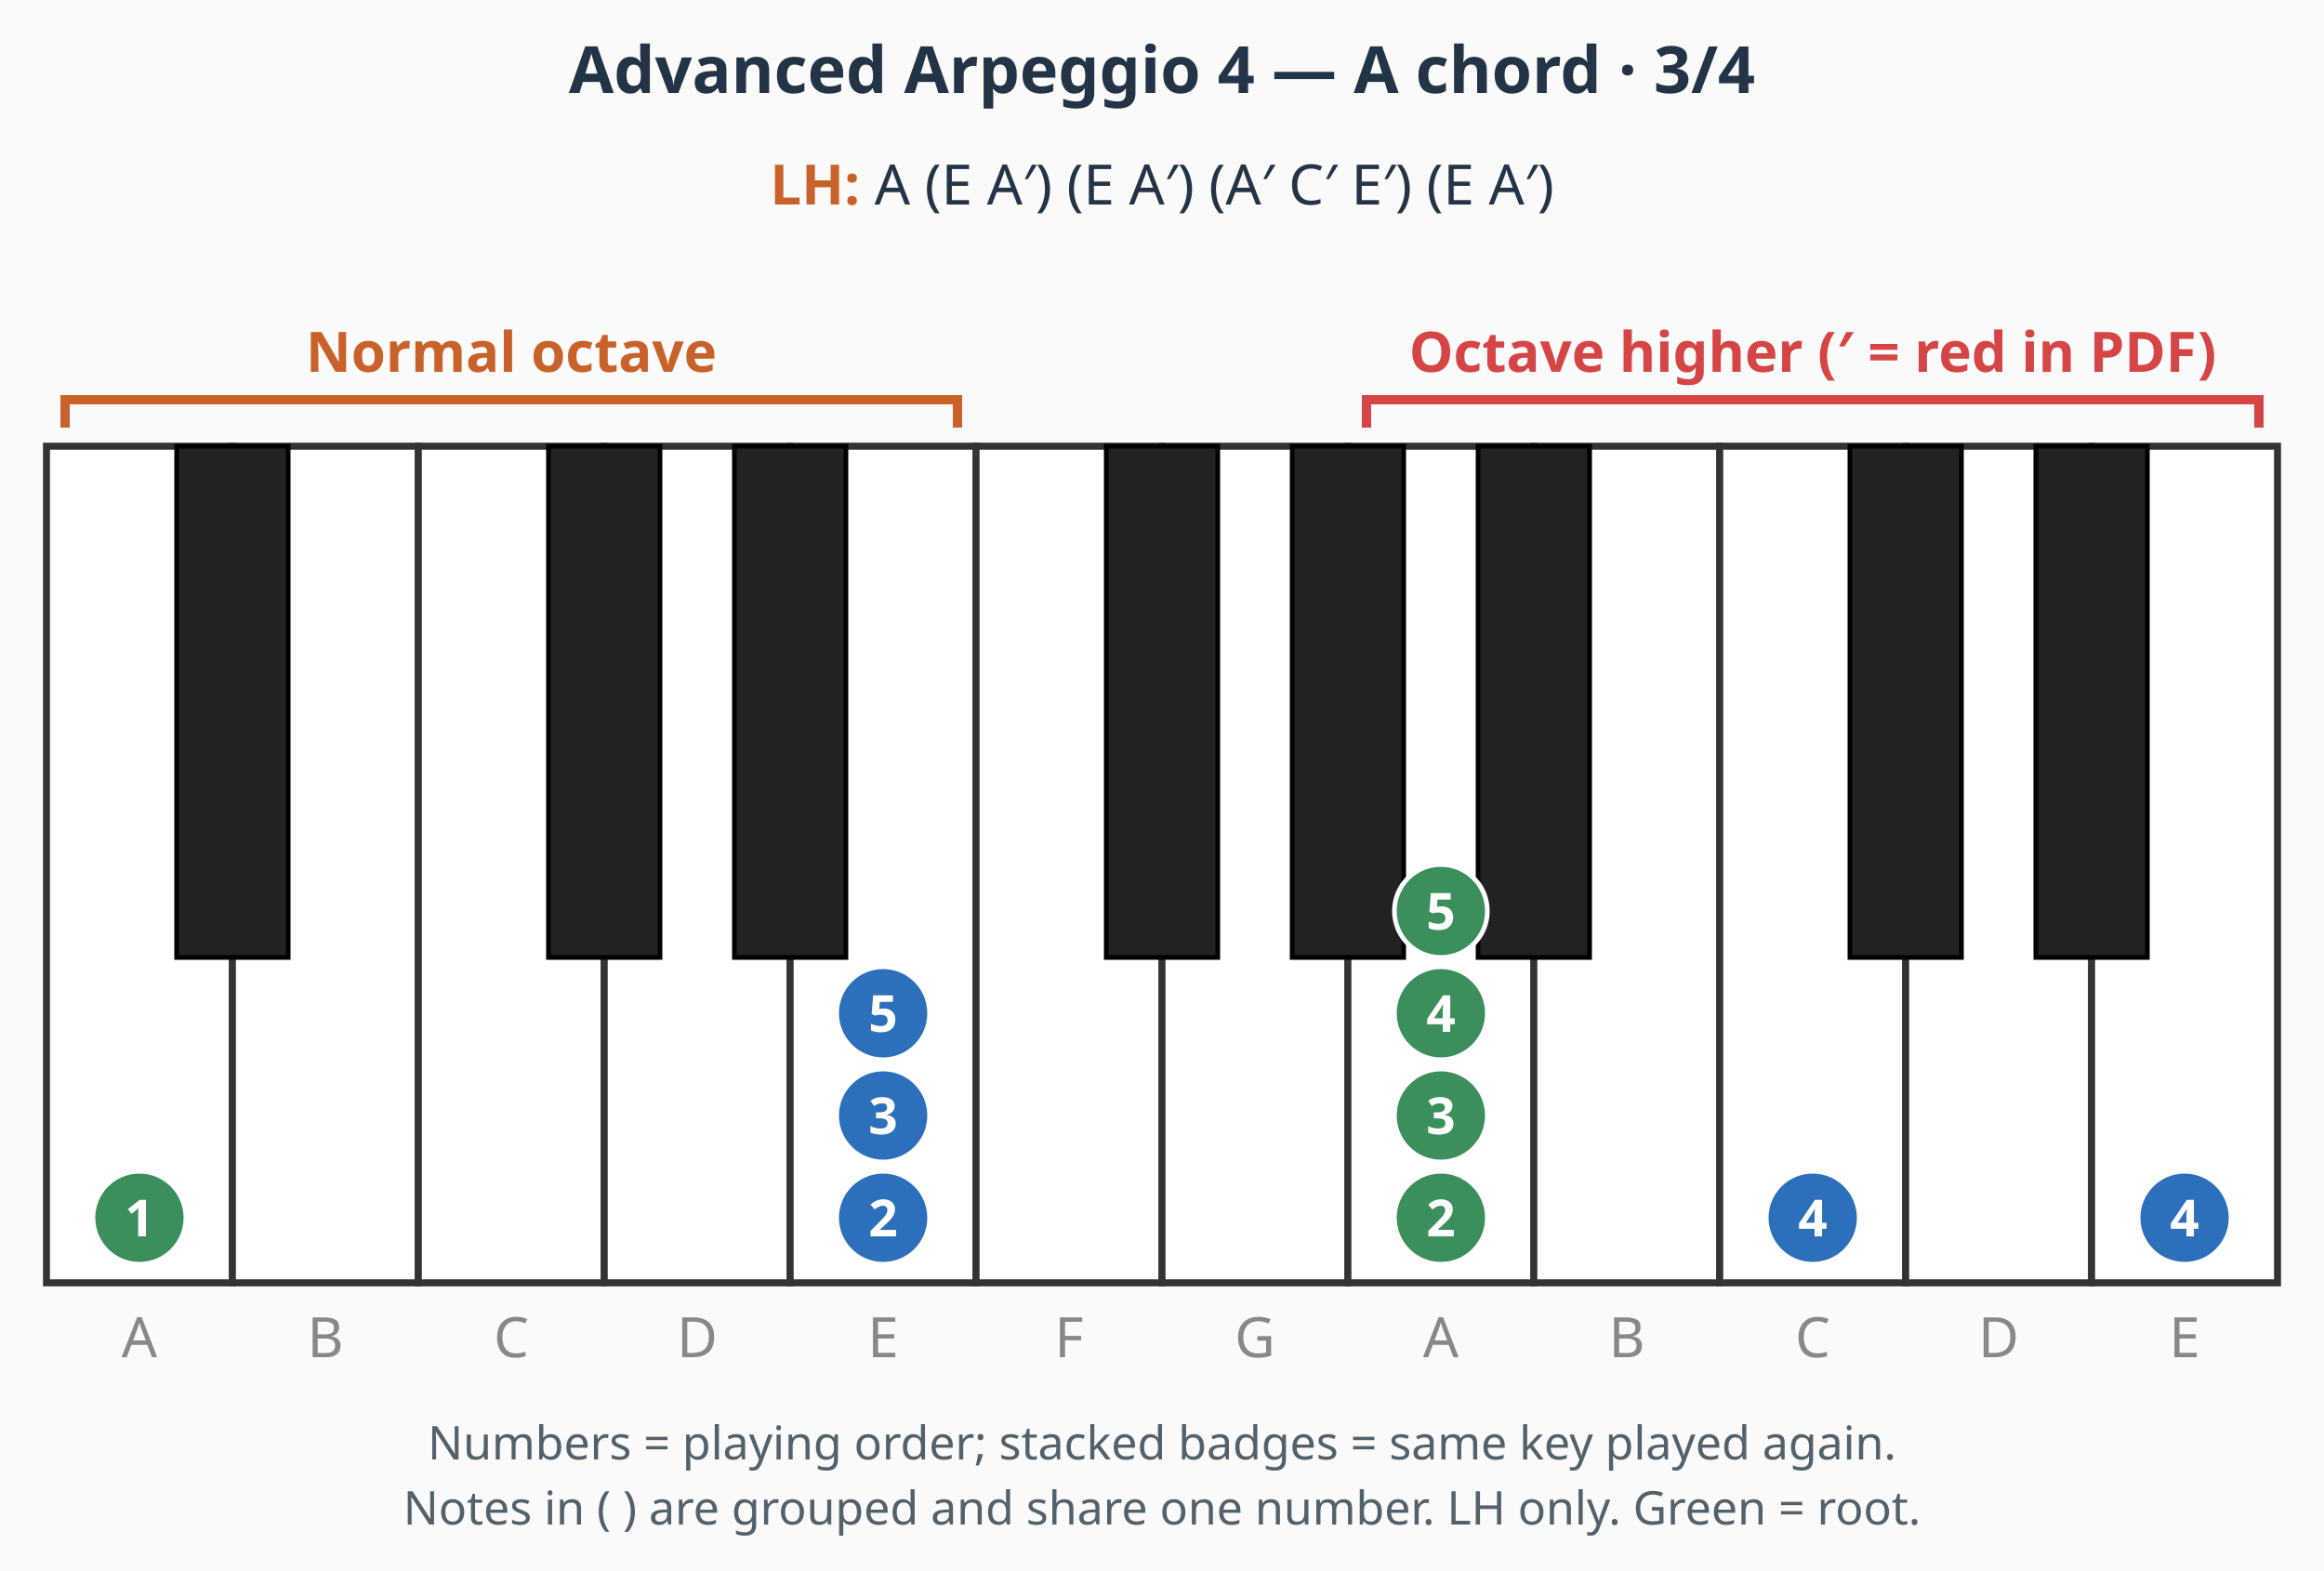
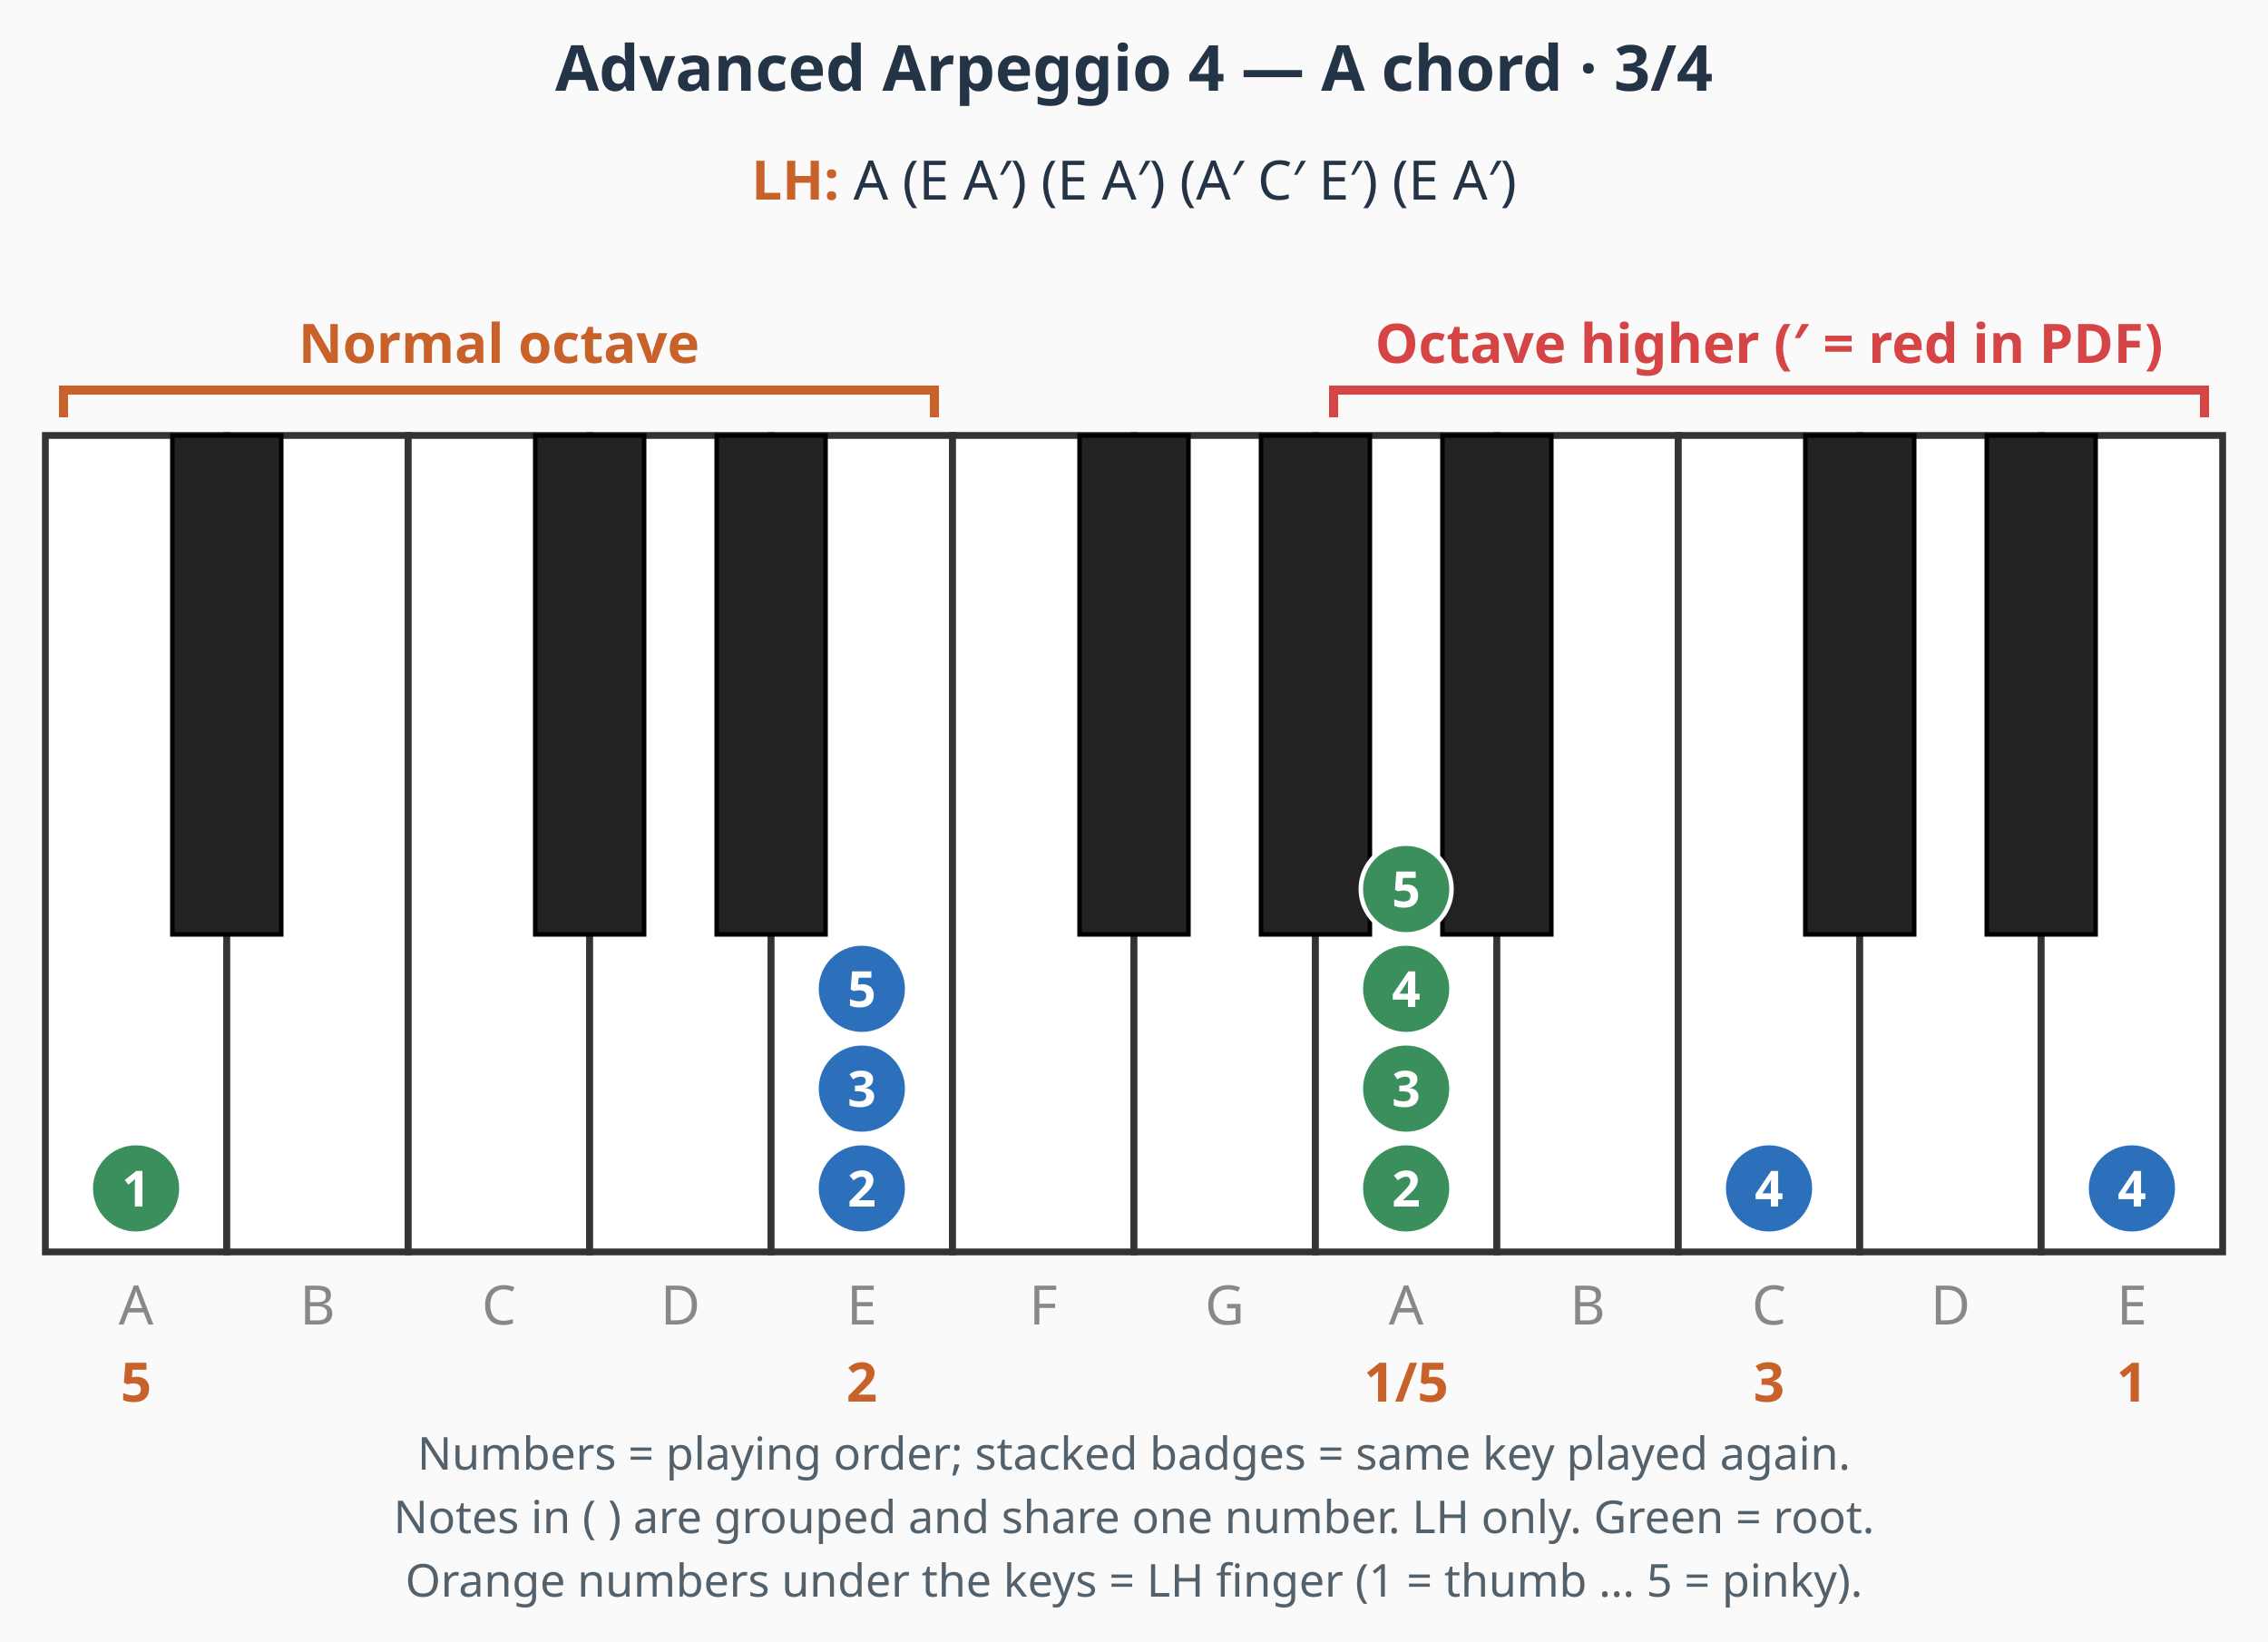
- <svg xmlns="http://www.w3.org/2000/svg" viewBox="0 0 500 338" font-family="sans-serif">
-   <rect width="500" height="338" fill="#fafafa" />
+ <svg xmlns="http://www.w3.org/2000/svg" viewBox="0 0 500 362" font-family="sans-serif">
+   <rect width="500" height="362" fill="#fafafa" />
  <text x="250" y="20" text-anchor="middle" font-size="14" font-weight="bold" fill="#243447">Advanced Arpeggio 4 — A chord · 3/4</text>
  <text x="250" y="44" text-anchor="middle" font-size="12" fill="#243447">
    <tspan fill="#c9622a" font-weight="bold">LH:</tspan> A (E A′) (E A′) (A′ C′ E′) (E A′)</text>
  <path d="M14 92 V86 H206 V92" fill="none" stroke="#c9622a" stroke-width="2" />
  <text x="110" y="80" text-anchor="middle" font-size="12" font-weight="bold" fill="#c9622a">Normal octave</text>
  <path d="M294 92 V86 H486 V92" fill="none" stroke="#d64545" stroke-width="2" />
  <text x="390" y="80" text-anchor="middle" font-size="12" font-weight="bold" fill="#d64545">Octave higher (′ = red in PDF)</text>
  <g transform="translate(0,96)">
    <g stroke="#333" stroke-width="1.5">
      <rect x="10" y="0" width="40" height="180" fill="#ffffff" />
      <rect x="50" y="0" width="40" height="180" fill="#ffffff" />
      <rect x="90" y="0" width="40" height="180" fill="#ffffff" />
      <rect x="130" y="0" width="40" height="180" fill="#ffffff" />
      <rect x="170" y="0" width="40" height="180" fill="#ffffff" />
      <rect x="210" y="0" width="40" height="180" fill="#ffffff" />
      <rect x="250" y="0" width="40" height="180" fill="#ffffff" />
      <rect x="290" y="0" width="40" height="180" fill="#ffffff" />
      <rect x="330" y="0" width="40" height="180" fill="#ffffff" />
      <rect x="370" y="0" width="40" height="180" fill="#ffffff" />
      <rect x="410" y="0" width="40" height="180" fill="#ffffff" />
      <rect x="450" y="0" width="40" height="180" fill="#ffffff" />
    </g>
    <g stroke="#000" stroke-width="1" fill="#222222">
      <rect x="38" y="0" width="24" height="110" />
      <rect x="118" y="0" width="24" height="110" />
      <rect x="158" y="0" width="24" height="110" />
      <rect x="238" y="0" width="24" height="110" />
      <rect x="278" y="0" width="24" height="110" />
      <rect x="318" y="0" width="24" height="110" />
      <rect x="398" y="0" width="24" height="110" />
      <rect x="438" y="0" width="24" height="110" />
    </g>
    <g>
      <circle cx="30" cy="166" r="10" fill="#3a8f5c" stroke="#ffffff" stroke-width="1" />
      <circle cx="190" cy="166" r="10" fill="#2c6fbb" stroke="#ffffff" stroke-width="1" />
      <circle cx="190" cy="144" r="10" fill="#2c6fbb" stroke="#ffffff" stroke-width="1" />
      <circle cx="190" cy="122" r="10" fill="#2c6fbb" stroke="#ffffff" stroke-width="1" />
      <circle cx="310" cy="166" r="10" fill="#3a8f5c" stroke="#ffffff" stroke-width="1" />
      <circle cx="310" cy="144" r="10" fill="#3a8f5c" stroke="#ffffff" stroke-width="1" />
      <circle cx="310" cy="122" r="10" fill="#3a8f5c" stroke="#ffffff" stroke-width="1" />
      <circle cx="310" cy="100" r="10" fill="#3a8f5c" stroke="#ffffff" stroke-width="1" />
      <circle cx="390" cy="166" r="10" fill="#2c6fbb" stroke="#ffffff" stroke-width="1" />
      <circle cx="470" cy="166" r="10" fill="#2c6fbb" stroke="#ffffff" stroke-width="1" />
    </g>
    <g fill="#ffffff" font-size="11" font-weight="bold" text-anchor="middle">
      <text x="30" y="170">1</text>
      <text x="190" y="170">2</text>
      <text x="190" y="148">3</text>
      <text x="190" y="126">5</text>
      <text x="310" y="170">2</text>
      <text x="310" y="148">3</text>
      <text x="310" y="126">4</text>
      <text x="310" y="104">5</text>
      <text x="390" y="170">4</text>
      <text x="470" y="170">4</text>
    </g>
    <g fill="#888" font-size="12" text-anchor="middle">
      <text x="30" y="196">A</text>
      <text x="70" y="196">B</text>
      <text x="110" y="196">C</text>
      <text x="150" y="196">D</text>
      <text x="190" y="196">E</text>
      <text x="230" y="196">F</text>
      <text x="270" y="196">G</text>
      <text x="310" y="196">A</text>
      <text x="350" y="196">B</text>
      <text x="390" y="196">C</text>
      <text x="430" y="196">D</text>
      <text x="470" y="196">E</text>
    </g>
+     <g font-size="12" font-weight="bold" text-anchor="middle">
+       <text x="30" y="213" fill="#c9622a">5</text>
+       <text x="190" y="213" fill="#c9622a">2</text>
+       <text x="310" y="213" fill="#c9622a">1/5</text>
+       <text x="390" y="213" fill="#c9622a">3</text>
+       <text x="470" y="213" fill="#c9622a">1</text>
+     </g>
  </g>
-   <text x="250" y="314" text-anchor="middle" font-size="10" fill="#52616b">Numbers = playing order; stacked badges = same key played again.</text>
-   <text x="250" y="328" text-anchor="middle" font-size="10" fill="#52616b">Notes in ( ) are grouped and share one number. LH only. Green = root.</text>
+   <text x="250" y="324" text-anchor="middle" font-size="10" fill="#52616b">Numbers = playing order; stacked badges = same key played again.</text>
+   <text x="250" y="338" text-anchor="middle" font-size="10" fill="#52616b">Notes in ( ) are grouped and share one number. LH only. Green = root.</text>
+   <text x="250" y="352" text-anchor="middle" font-size="10" fill="#52616b">Orange numbers under the keys = LH finger (1 = thumb … 5 = pinky).</text>
</svg>
